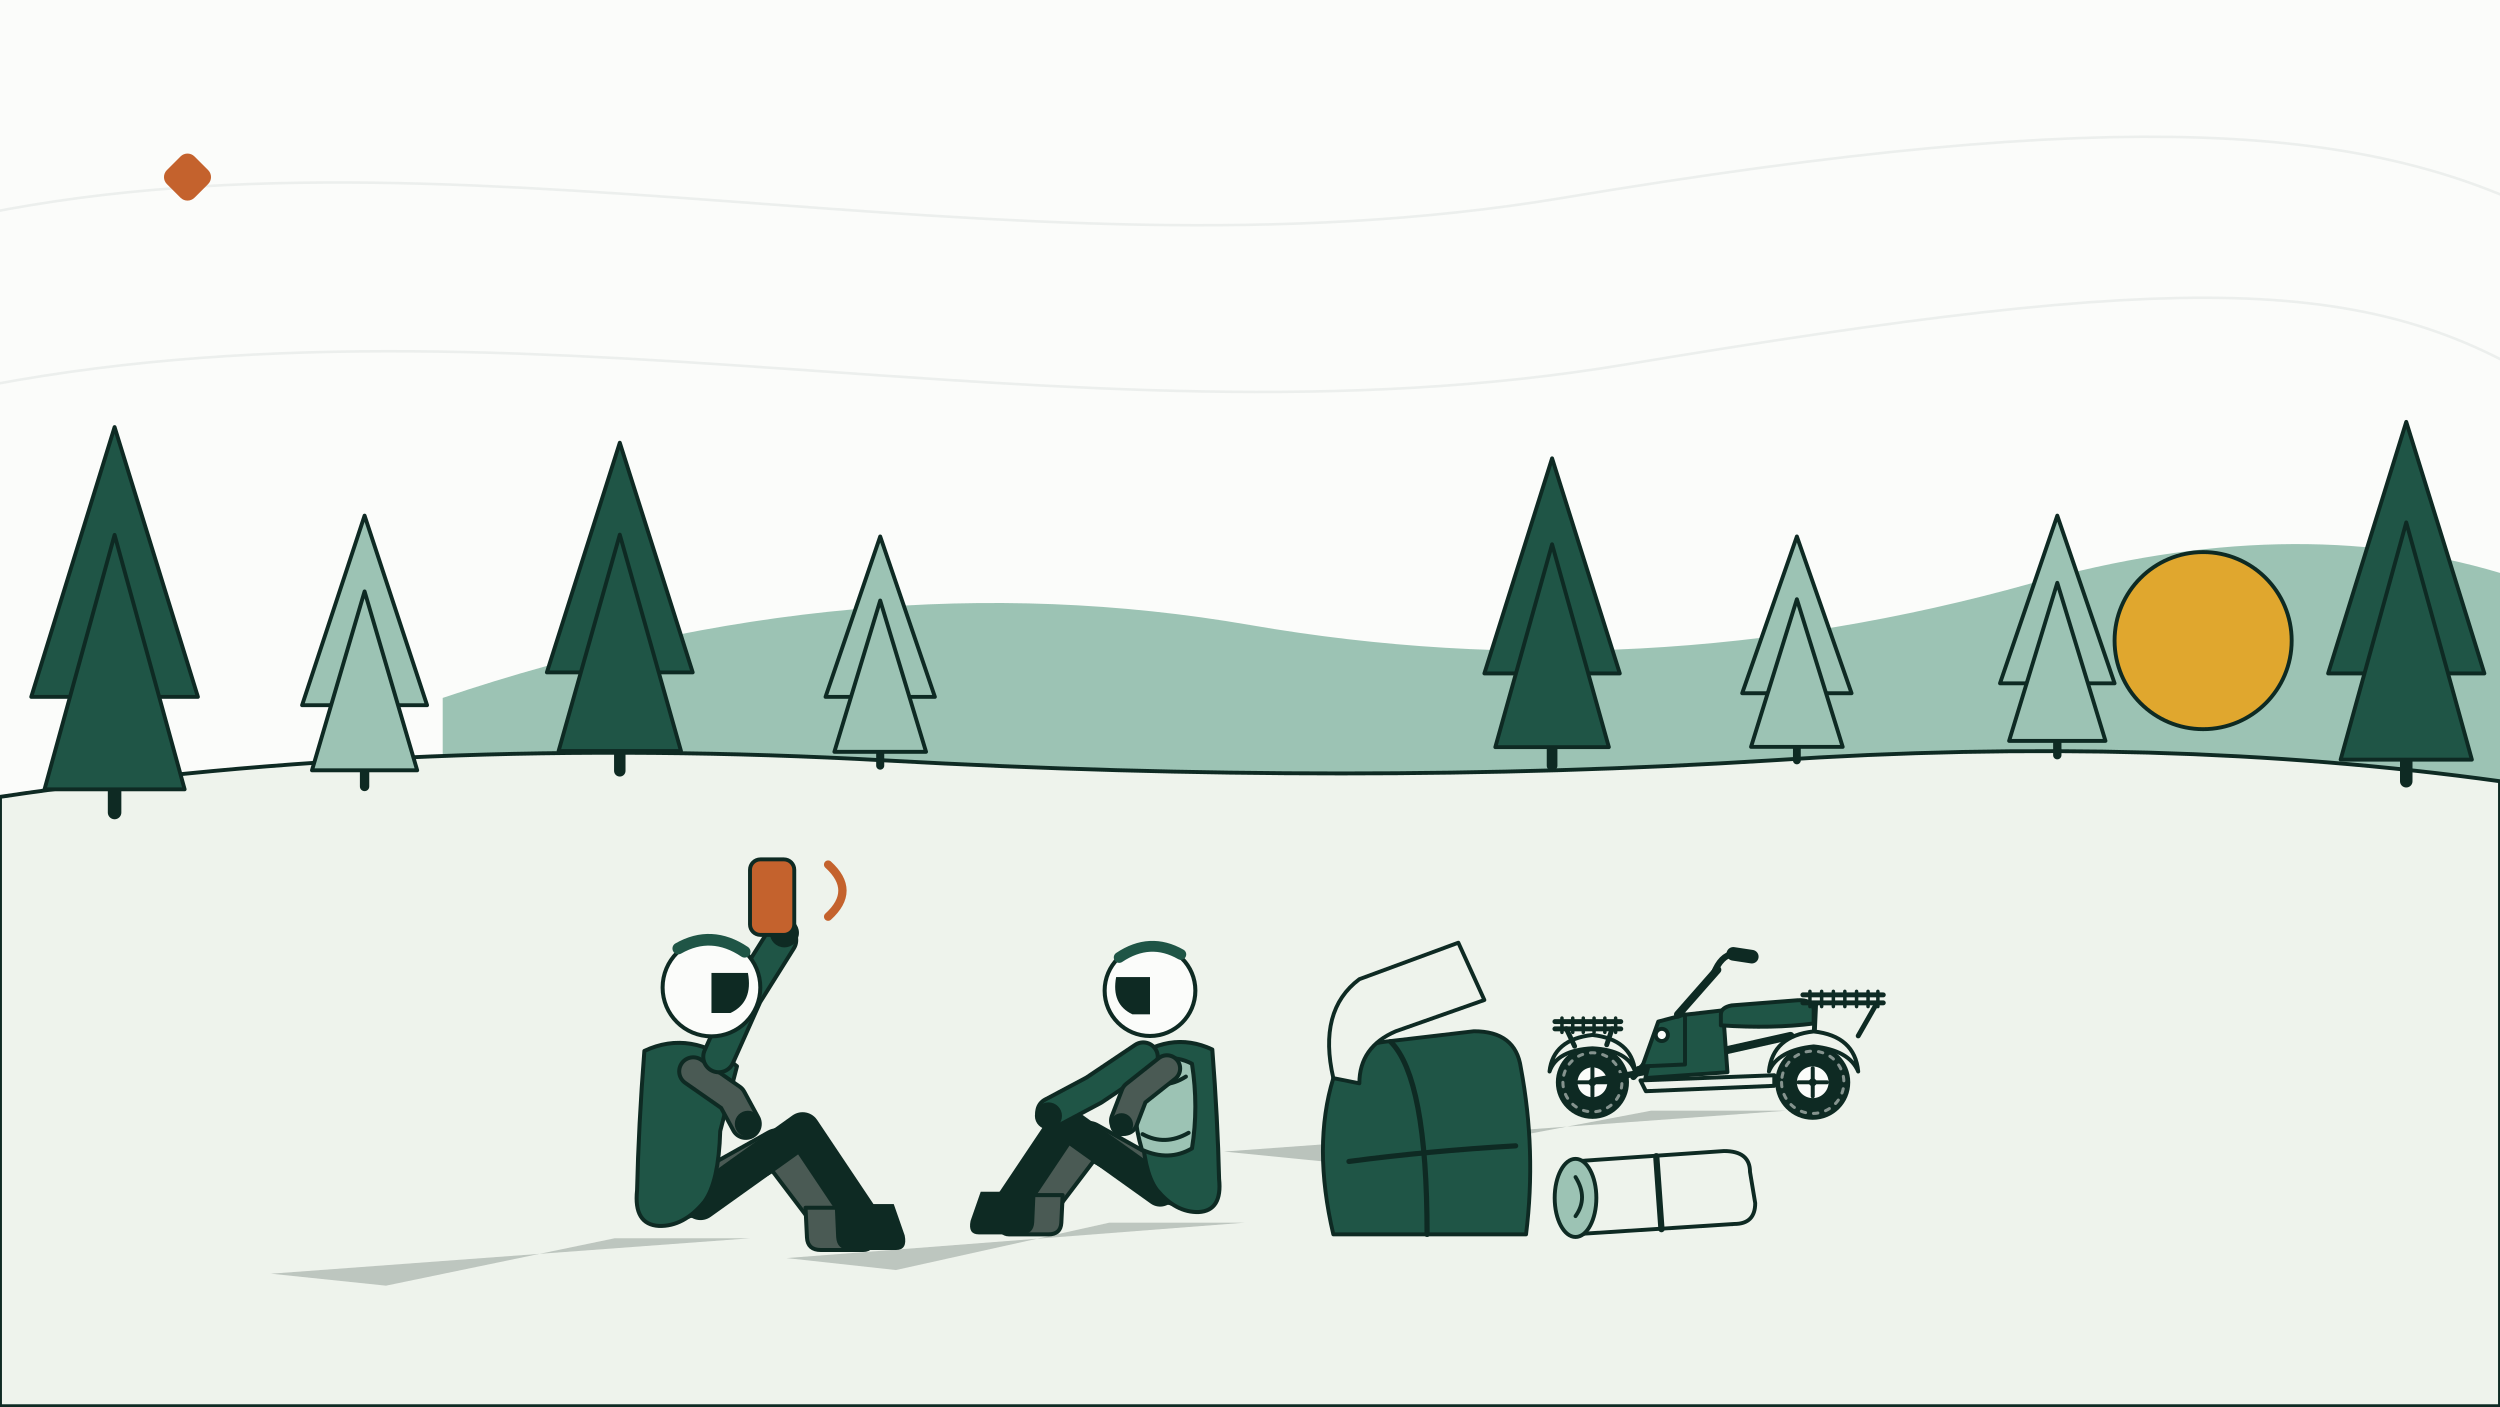
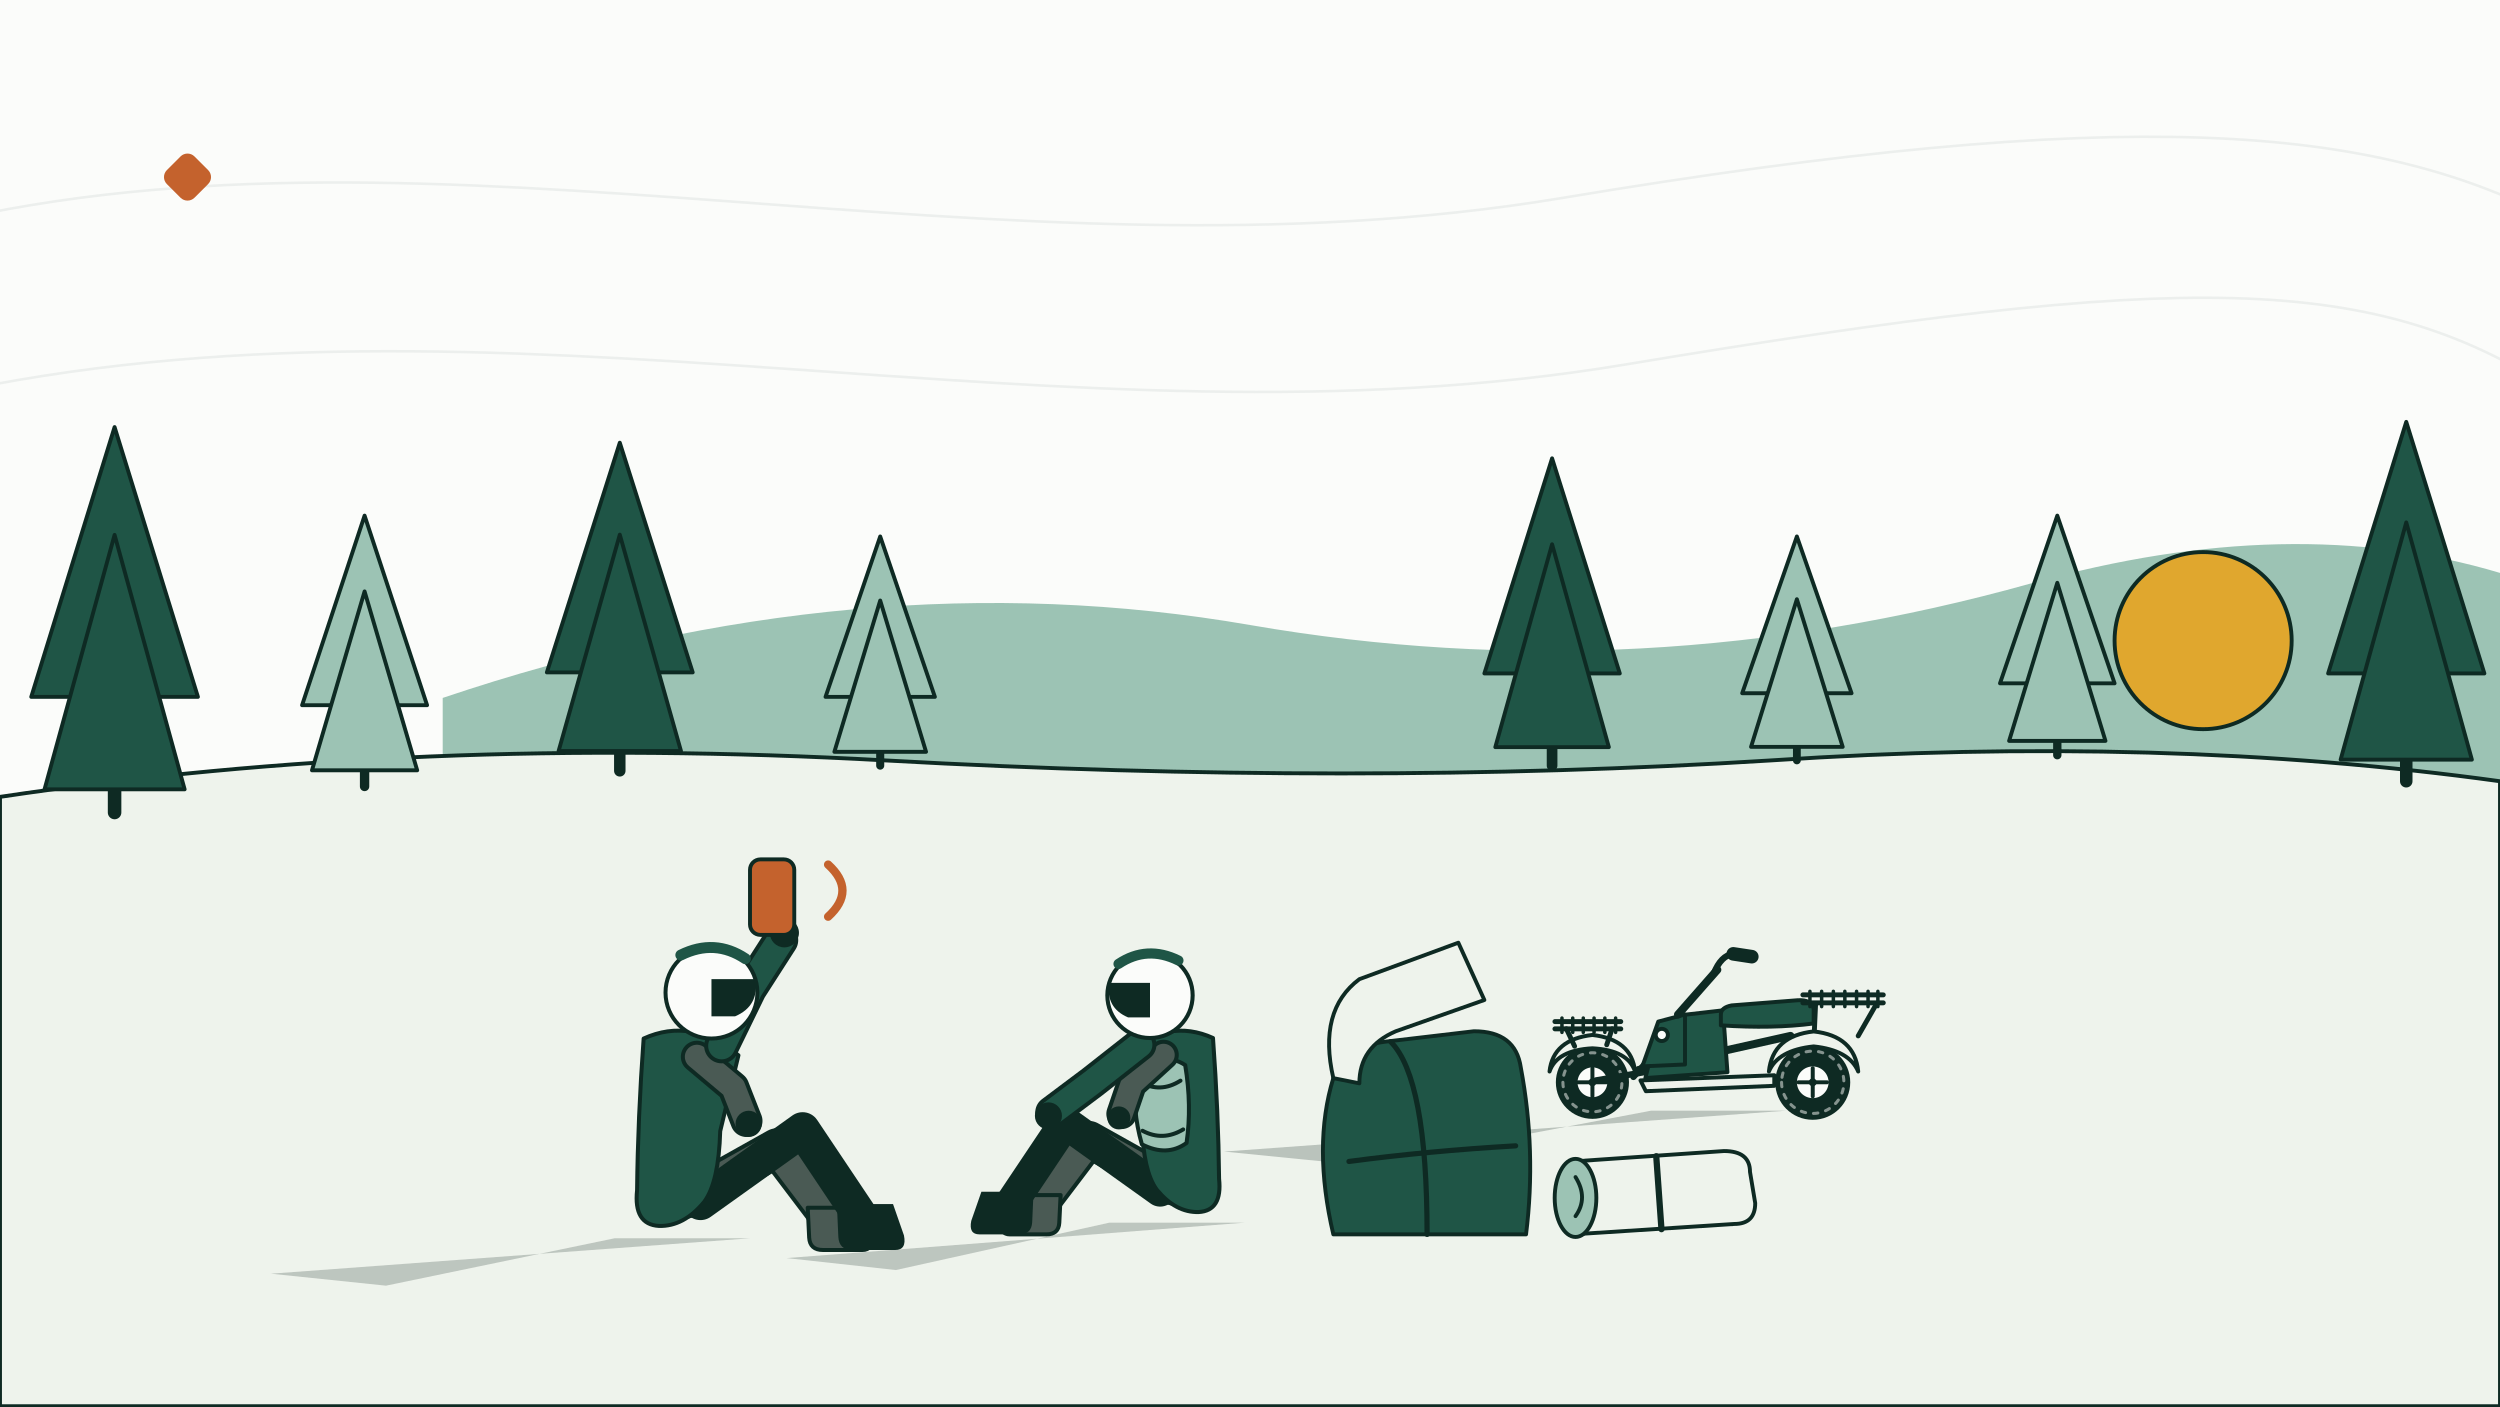
<svg xmlns="http://www.w3.org/2000/svg" viewBox="0 0 960 540" role="img">
  <rect width="960" height="540" fill="#FBFCFA" />
  <g fill="none" stroke="#0E2A23" stroke-opacity="0.06" stroke-width="1">
    <path d="M-24 86 C 168 40, 384 112, 600 76 S 912 47, 984 86" />
    <path d="M-24 152 C 192 104, 408 176, 624 140 S 912 104, 984 152" />
  </g>
  <path d="M170 268 Q330 214 480 240 Q630 266 780 224 Q880 196 960 220 L960 300 L170 300 Z" fill="#9CC3B4" />
  <circle cx="846" cy="246" r="34" fill="#E0A72E" stroke="#0E2A23" stroke-width="1.5" />
  <path d="M0 306 Q160 282 340 292 Q520 302 680 292 Q830 282 960 300 L960 540 L0 540 Z" fill="#EEF3EC" stroke="#0E2A23" stroke-width="1.5" stroke-linejoin="round" />
  <g stroke-linejoin="round" stroke-linecap="round">
    <path d="M44 312 V297.2" stroke="#0E2A23" stroke-width="5.2" />
    <path d="M44 164 L76 267.6 H12 Z" fill="#1F5546" stroke="#0E2A23" stroke-width="1.5" />
    <path d="M44 205.4 L70.9 303.1 H17.1 Z" fill="#1F5546" stroke="#0E2A23" stroke-width="1.5" />
    <path d="M140 302 V291.6" stroke="#0E2A23" stroke-width="3.6" />
    <path d="M140 198 L164 270.8 H116 Z" fill="#9CC3B4" stroke="#0E2A23" stroke-width="1.5" />
    <path d="M140 227.1 L160.2 295.8 H119.8 Z" fill="#9CC3B4" stroke="#0E2A23" stroke-width="1.5" />
    <path d="M238 296 V283.4" stroke="#0E2A23" stroke-width="4.4" />
    <path d="M238 170 L266 258.2 H210 Z" fill="#1F5546" stroke="#0E2A23" stroke-width="1.5" />
    <path d="M238 205.3 L261.5 288.4 H214.5 Z" fill="#1F5546" stroke="#0E2A23" stroke-width="1.5" />
    <path d="M338 294 V285.2" stroke="#0E2A23" stroke-width="3.1" />
    <path d="M338 206 L359 267.6 H317 Z" fill="#9CC3B4" stroke="#0E2A23" stroke-width="1.5" />
    <path d="M338 230.6 L355.6 288.7 H320.4 Z" fill="#9CC3B4" stroke="#0E2A23" stroke-width="1.5" />
    <path d="M596 294 V282.2" stroke="#0E2A23" stroke-width="4.1" />
    <path d="M596 176 L622 258.6 H570 Z" fill="#1F5546" stroke="#0E2A23" stroke-width="1.5" />
    <path d="M596 209 L617.8 286.9 H574.2 Z" fill="#1F5546" stroke="#0E2A23" stroke-width="1.5" />
    <path d="M690 292 V283.4" stroke="#0E2A23" stroke-width="3" />
    <path d="M690 206 L711 266.2 H669 Z" fill="#9CC3B4" stroke="#0E2A23" stroke-width="1.5" />
    <path d="M690 230.1 L707.6 286.8 H672.4 Z" fill="#9CC3B4" stroke="#0E2A23" stroke-width="1.5" />
    <path d="M924 300 V286.2" stroke="#0E2A23" stroke-width="4.8" />
    <path d="M924 162 L954 258.6 H894 Z" fill="#1F5546" stroke="#0E2A23" stroke-width="1.5" />
    <path d="M924 200.6 L949.2 291.7 H898.8 Z" fill="#1F5546" stroke="#0E2A23" stroke-width="1.5" />
    <path d="M790 290 V280.8" stroke="#0E2A23" stroke-width="3.2" />
    <path d="M790 198 L812 262.4 H768 Z" fill="#9CC3B4" stroke="#0E2A23" stroke-width="1.5" />
    <path d="M790 223.8 L808.5 284.5 H771.5 Z" fill="#9CC3B4" stroke="#0E2A23" stroke-width="1.5" />
  </g>
  <path d="M634 426.5 L686 426.5 L470 442.2 L523.2 447.5 Z" fill="#4A5A54" opacity="0.32" />
  <g transform="translate(660 430) scale(-0.9 0.9)">
    <g stroke-linecap="round" stroke-linejoin="round">
      <circle cx="-40.1" cy="-16" r="16.0" fill="#0E2A23" />
      <circle cx="-40.1" cy="-16" r="13.3" fill="none" stroke="#FBFCFA" stroke-width="1.3" stroke-dasharray="1.9 3.4" opacity="0.5" />
      <circle cx="-40.1" cy="-16" r="7.6" fill="#FBFCFA" stroke="#0E2A23" stroke-width="1.7" />
      <path d="M-40.1 -22 V-10 M-46.2 -16 H-34" stroke="#0E2A23" stroke-width="1.7" />
      <circle cx="-40.1" cy="-16" r="1.7" fill="#0E2A23" />
      <circle cx="53.9" cy="-16" r="15.6" fill="#0E2A23" />
      <circle cx="53.9" cy="-16" r="12.6" fill="none" stroke="#FBFCFA" stroke-width="1.3" stroke-dasharray="1.9 3.4" opacity="0.5" />
      <circle cx="53.9" cy="-16" r="7.2" fill="#FBFCFA" stroke="#0E2A23" stroke-width="1.7" />
      <path d="M53.9 -22 V-10 M47.8 -16 H60" stroke="#0E2A23" stroke-width="1.7" />
      <circle cx="53.9" cy="-16" r="1.7" fill="#0E2A23" />
      <path d="M34.1 -21.3 L-30.6 -35.8" stroke="#0E2A23" stroke-width="3.4" />
      <path d="M52.4 -16.8 L17.4 -22.8" stroke="#0E2A23" stroke-width="2.7" />
      <path d="M17.4 -39.6 L36.4 -18.3" stroke="#0E2A23" stroke-width="2.7" />
      <path d="M72.2 -20.6 Q70.7 -34.3 53.9 -36.2 Q37.2 -34.3 35.7 -20.6 Q38.7 -29.7 53.9 -30.5 Q69.1 -29.7 72.2 -20.6 Z" fill="#EEF3EC" stroke="#0E2A23" stroke-width="1.7" />
      <path d="M-21.4 -20.6 Q-23 -35.8 -40.5 -37.7 Q-58 -35.8 -59.5 -20.6 Q-55.7 -29.7 -40.5 -31.3 Q-25.2 -29.7 -21.4 -20.6 Z" fill="#EEF3EC" stroke="#0E2A23" stroke-width="1.7" />
      <path d="M33.4 -16.8 L-23.7 -19 L-23.7 -14.5 L31.1 -12.2 Z" fill="#EEF3EC" stroke="#0E2A23" stroke-width="1.7" />
      <path d="M14.7 -44.8 L-1.8 -46.7 L-3.7 -20.3 L31.3 -17.8 L26.4 -37.5 Z" fill="#1F5546" stroke="#0E2A23" stroke-width="1.7" />
      <path d="M32.6 -22.8 L25.8 -41.9 L14.4 -44.9 L14.4 -23.6 Z" fill="#1F5546" stroke="#0E2A23" stroke-width="1.7" />
      <circle cx="24.3" cy="-36.2" r="2.6" fill="#FBFCFA" stroke="#0E2A23" stroke-width="1.7" />
      <path d="M-0.9 -40.3 L-0.9 -44.9 Q-0.9 -47.9 -5.5 -48.8 L-33.6 -51 Q-39.7 -51.4 -40.5 -47.2 L-40.5 -41.1 Q-23 -38.8 -0.9 -40.3 Z" fill="#1F5546" stroke="#0E2A23" stroke-width="1.7" />
      <path d="M-35.9 -53.3 H-70.2 M-35.9 -49.9 H-70.2" stroke="#0E2A23" stroke-width="2.1" />
      <path d="M-38.9 -54.8 V-48.3 M-43.9 -54.8 V-48.3 M-48.9 -54.8 V-48.3 M-53.8 -54.8 V-48.3 M-58.8 -54.8 V-48.3 M-63.7 -54.8 V-48.3 M-67.9 -54.8 V-48.3" stroke="#0E2A23" stroke-width="1.5" />
      <path d="M-41.3 -49.1 L-40.8 -38.1 M-67.1 -49.1 L-59.5 -35.8" stroke="#0E2A23" stroke-width="2.1" />
      <path d="M41.8 -41.9 H69.9 M41.8 -38.8 H69.9" stroke="#0E2A23" stroke-width="2.1" />
      <path d="M44.0 -43.4 V-37.3 M48.6 -43.4 V-37.3 M53.2 -43.4 V-37.3 M57.8 -43.4 V-37.3 M62.3 -43.4 V-37.3 M66.9 -43.4 V-37.3" stroke="#0E2A23" stroke-width="1.5" />
      <path d="M45.5 -38.8 L47.8 -32.0 M65.0 -38.8 L61.5 -31.4" stroke="#0E2A23" stroke-width="2.1" />
      <path d="M17.4 -44.9 L0.6 -64" stroke="#0E2A23" stroke-width="3.4" />
      <path d="M2.1 -62.4 Q-0.9 -70.1 -6.2 -70.8" fill="none" stroke="#0E2A23" stroke-width="2.7" />
      <path d="M-6.2 -70.8 L-14.1 -69.6" stroke="#0E2A23" stroke-width="5.8" />
    </g>
  </g>
  <path d="M426 469.5 L478 469.5 L302 483.1 L344 487.7 Z" fill="#4A5A54" opacity="0.3" />
  <g transform="translate(452 474) scale(-1.3 1.3)">
    <g stroke-linecap="round" stroke-linejoin="round">
      <path d="M1 -14 L26 -28 L40.4 -9" fill="none" stroke="#0E2A23" stroke-width="11" />
      <path d="M1 -14 L26 -28 L40.4 -9" fill="none" stroke="#4A5A54" stroke-width="8.6" />
-       <path d="M33.8 -11.6 L34.2 -3.4 Q34.4 0 38 0 L49.6 0 Q52.6 0 51.8 -3.8 L49.2 -11.6 Z" fill="#4A5A54" stroke="#0E2A23" stroke-width="1.2" />
+       <path d="M34.4 -11.6 L34.8 -3.4 Q35 0 38.6 0 L49.4 0 Q52.4 0 51.6 -3.8 L49 -11.6 Z" fill="#4A5A54" stroke="#0E2A23" stroke-width="1.2" />
      <path d="M5 -13 L33 -33 L48.4 -10" fill="none" stroke="#0E2A23" stroke-width="9.6" />
-       <path d="M41.8 -12.6 L42.2 -3.6 Q42.4 0 46 0 L58.6 0 Q61.8 0 61 -4 L58 -12.6 Z" fill="#0E2A23" />
-       <path d="M-10.4 -54.6 Q2.4 -60.6 15 -50.4 L10.4 -32.6 Q10 -18.6 6 -13.2 Q0.4 -6.4 -6.4 -6.6 Q-13.4 -7 -12.4 -16.4 Q-12 -34 -10.4 -54.6 Z" fill="#1F5546" stroke="#0E2A23" stroke-width="1.2" />
-       <path d="M-4.4 -50.4 Q3.6 -54.6 12.4 -48 Q13.6 -36 10.4 -25 Q2.4 -21.4 -4.4 -25.4 Q-6.4 -37.6 -4.4 -50.4 Z" fill="#9CC3B4" stroke="#0E2A23" stroke-width="1.2" />
-       <path d="M-2.6 -46.6 Q4 -42.4 10.6 -46" fill="none" stroke="#0E2A23" stroke-width="1.2" />
-       <path d="M-3.4 -30 Q3.6 -26 10.2 -29.6" fill="none" stroke="#0E2A23" stroke-width="1.2" />
-       <path d="M10 -52.4 L24.6 -42.6 L37 -36" fill="none" stroke="#0E2A23" stroke-width="9.8" />
-       <path d="M10 -52.4 L24.6 -42.6 L37 -36" fill="none" stroke="#1F5546" stroke-width="7.4" />
+       <path d="M42.4 -12.6 L42.8 -3.6 Q43 0 46.6 0 L58.4 0 Q61.6 0 60.8 -4 L57.8 -12.6 Z" fill="#0E2A23" />
+       <path d="M-10.6 -58 Q2.6 -64 15.4 -53.4 L10.4 -32.6 Q10 -18.6 6 -13.2 Q0.4 -6.4 -6.4 -6.6 Q-13.4 -7 -12.4 -16.4 Q-12.2 -36 -10.6 -58 Z" fill="#1F5546" stroke="#0E2A23" stroke-width="1.2" />
+       <path d="M-2.4 -50 Q4.2 -54.4 12.2 -47.6 Q13.4 -37 10.4 -26.6 Q3 -22.8 -2.8 -27 Q-4.4 -38 -2.4 -50 Z" fill="#9CC3B4" stroke="#0E2A23" stroke-width="1.2" />
+       <path d="M-1 -45.4 Q5 -41.6 10.8 -45" fill="none" stroke="#0E2A23" stroke-width="1.2" />
+       <path d="M-1.8 -31 Q4.2 -27.4 10.2 -30.6" fill="none" stroke="#0E2A23" stroke-width="1.2" />
+       <path d="M4 -53 L13.4 -44.4 L16.4 -35.6" fill="none" stroke="#0E2A23" stroke-width="9" />
+       <path d="M4 -53 L13.4 -44.4 L16.4 -35.6" fill="none" stroke="#4A5A54" stroke-width="6.6" />
+       <circle cx="17.2" cy="-34.4" r="3.4" fill="#0E2A23" />
+       <path d="M11 -56 L25 -45 L37 -36" fill="none" stroke="#0E2A23" stroke-width="9.8" />
+       <path d="M11 -56 L25 -45 L37 -36" fill="none" stroke="#1F5546" stroke-width="7.4" />
      <circle cx="38" cy="-35" r="4" fill="#0E2A23" />
-       <path d="M3 -49 L12.6 -41.4 L15.6 -33.6" fill="none" stroke="#0E2A23" stroke-width="9" />
-       <path d="M3 -49 L12.6 -41.4 L15.6 -33.6" fill="none" stroke="#4A5A54" stroke-width="6.6" />
-       <circle cx="16.4" cy="-32.4" r="3.4" fill="#0E2A23" />
-       <circle cx="8" cy="-72" r="13.4" fill="#FBFCFA" stroke="#0E2A23" stroke-width="1.2" />
-       <path d="M18 -76 Q19.5 -68 13.2 -65 L8 -65 L8 -76 Z" fill="#0E2A23" />
-       <path d="M17.1 -81.8 Q8 -87.9 -1.1 -82.7" fill="none" stroke="#1F5546" stroke-width="3.2" />
+       <circle cx="8" cy="-70.6" r="12.6" fill="#FBFCFA" stroke="#0E2A23" stroke-width="1.2" />
+       <path d="M20.1 -74.3 Q21.1 -66.9 14.5 -64.1 L8 -64.1 L8 -74.3 Z" fill="#0E2A23" />
+       <path d="M17.3 -79.9 Q8.9 -85.5 -0.4 -80.9" fill="none" stroke="#1F5546" stroke-width="3" />
    </g>
  </g>
  <g stroke-linejoin="round" stroke-linecap="round">
    <path d="M512 474 Q504 440 512 414 Q516 402 532 400 L566 396 Q582 396 584 410 Q590 442 586 474 Z" fill="#1F5546" stroke="#0E2A23" stroke-width="1.5" />
    <path d="M512 414 Q506 388 522 376 L560 362 L570 384 L536 396 Q522 402 522 416 Z" fill="#EEF3EC" stroke="#0E2A23" stroke-width="1.5" />
    <path d="M518 446 Q548 442 582 440" fill="none" stroke="#0E2A23" stroke-width="2" />
    <path d="M534 400 Q548 414 548 474" fill="none" stroke="#0E2A23" stroke-width="2" />
    <path d="M604 474 L666 470 Q674 470 674 462 L672 450 Q672 442 662 442 L604 446 Z" fill="#EEF3EC" stroke="#0E2A23" stroke-width="1.5" />
    <ellipse cx="605" cy="460" rx="8" ry="15" fill="#9CC3B4" stroke="#0E2A23" stroke-width="1.5" />
    <path d="M605 452 q5 8 0 15" fill="none" stroke="#0E2A23" stroke-width="1.5" />
    <path d="M636 444 L638 472" stroke="#0E2A23" stroke-width="2.4" />
  </g>
  <path d="M236 475.5 L288 475.5 L104 489.1 L148.2 493.7 Z" fill="#4A5A54" opacity="0.3" />
  <g transform="translate(262 480) scale(1.4 1.4)">
    <g stroke-linecap="round" stroke-linejoin="round">
      <path d="M1 -14 L26 -28 L40.4 -9" fill="none" stroke="#0E2A23" stroke-width="10.8" />
      <path d="M1 -14 L26 -28 L40.4 -9" fill="none" stroke="#4A5A54" stroke-width="8.6" />
-       <path d="M33.8 -11.6 L34.2 -3.4 Q34.4 0 38 0 L49.6 0 Q52.6 0 51.8 -3.8 L49.2 -11.6 Z" fill="#4A5A54" stroke="#0E2A23" stroke-width="1.1" />
+       <path d="M34.4 -11.6 L34.8 -3.4 Q35 0 38.6 0 L49.4 0 Q52.4 0 51.6 -3.8 L49 -11.6 Z" fill="#4A5A54" stroke="#0E2A23" stroke-width="1.1" />
      <path d="M5 -13 L33 -33 L48.4 -10" fill="none" stroke="#0E2A23" stroke-width="9.6" />
-       <path d="M41.8 -12.6 L42.2 -3.6 Q42.4 0 46 0 L58.6 0 Q61.8 0 61 -4 L58 -12.6 Z" fill="#0E2A23" />
-       <path d="M-10.4 -54.6 Q2.4 -60.6 15 -50.4 L10.4 -32.6 Q10 -18.6 6 -13.2 Q0.4 -6.4 -6.4 -6.6 Q-13.4 -7 -12.4 -16.4 Q-12 -34 -10.4 -54.6 Z" fill="#1F5546" stroke="#0E2A23" stroke-width="1.1" />
-       <path d="M3 -49 L13.6 -41.6 L17.4 -34.6" fill="none" stroke="#0E2A23" stroke-width="8.8" />
-       <path d="M3 -49 L13.6 -41.6 L17.4 -34.6" fill="none" stroke="#4A5A54" stroke-width="6.6" />
-       <circle cx="18" cy="-34.6" r="3.6" fill="#0E2A23" />
-       <path d="M10 -53 L17.6 -70 L27 -85" fill="none" stroke="#0E2A23" stroke-width="9.6" />
-       <path d="M10 -53 L17.6 -70 L27 -85" fill="none" stroke="#1F5546" stroke-width="7.4" />
+       <path d="M42.4 -12.6 L42.8 -3.6 Q43 0 46.6 0 L58.4 0 Q61.6 0 60.8 -4 L57.8 -12.6 Z" fill="#0E2A23" />
+       <path d="M-10.6 -58 Q2.6 -64 15.4 -53.4 L10.4 -32.6 Q10 -18.6 6 -13.2 Q0.4 -6.4 -6.4 -6.6 Q-13.4 -7 -12.4 -16.4 Q-12.2 -36 -10.6 -58 Z" fill="#1F5546" stroke="#0E2A23" stroke-width="1.1" />
+       <path d="M4 -53 L14 -44.6 L17.6 -35.4" fill="none" stroke="#0E2A23" stroke-width="8.8" />
+       <path d="M4 -53 L14 -44.6 L17.6 -35.4" fill="none" stroke="#4A5A54" stroke-width="6.6" />
+       <circle cx="18.2" cy="-34.6" r="3.6" fill="#0E2A23" />
+       <path d="M10.8 -56 L18.4 -71.6 L27 -85" fill="none" stroke="#0E2A23" stroke-width="9.6" />
+       <path d="M10.8 -56 L18.4 -71.6 L27 -85" fill="none" stroke="#1F5546" stroke-width="7.4" />
      <circle cx="28" cy="-87" r="4" fill="#0E2A23" />
-       <circle cx="8" cy="-72" r="13.4" fill="#FBFCFA" stroke="#0E2A23" stroke-width="1.1" />
-       <path d="M18 -76 Q19.5 -68 13.2 -65 L8 -65 L8 -76 Z" fill="#0E2A23" />
-       <path d="M17.1 -81.8 Q8 -87.9 -1.1 -82.7" fill="none" stroke="#1F5546" stroke-width="3.2" />
+       <circle cx="8" cy="-70.6" r="12.6" fill="#FBFCFA" stroke="#0E2A23" stroke-width="1.1" />
+       <path d="M20.1 -74.3 Q21.1 -66.9 14.5 -64.1 L8 -64.1 L8 -74.3 Z" fill="#0E2A23" />
+       <path d="M17.3 -79.9 Q8.9 -85.5 -0.4 -80.9" fill="none" stroke="#1F5546" stroke-width="3" />
    </g>
  </g>
  <rect x="288" y="330" width="17" height="29" rx="4" fill="#C4622D" stroke="#0E2A23" stroke-width="1.5" />
  <path d="M318 332 Q329 342 318 352" fill="none" stroke="#C4622D" stroke-width="3.2" stroke-linecap="round" />
  <rect x="-7.5" y="-7.5" width="15" height="15" rx="3.8" transform="translate(72 68) rotate(45)" fill="#C4622D" />
</svg>
